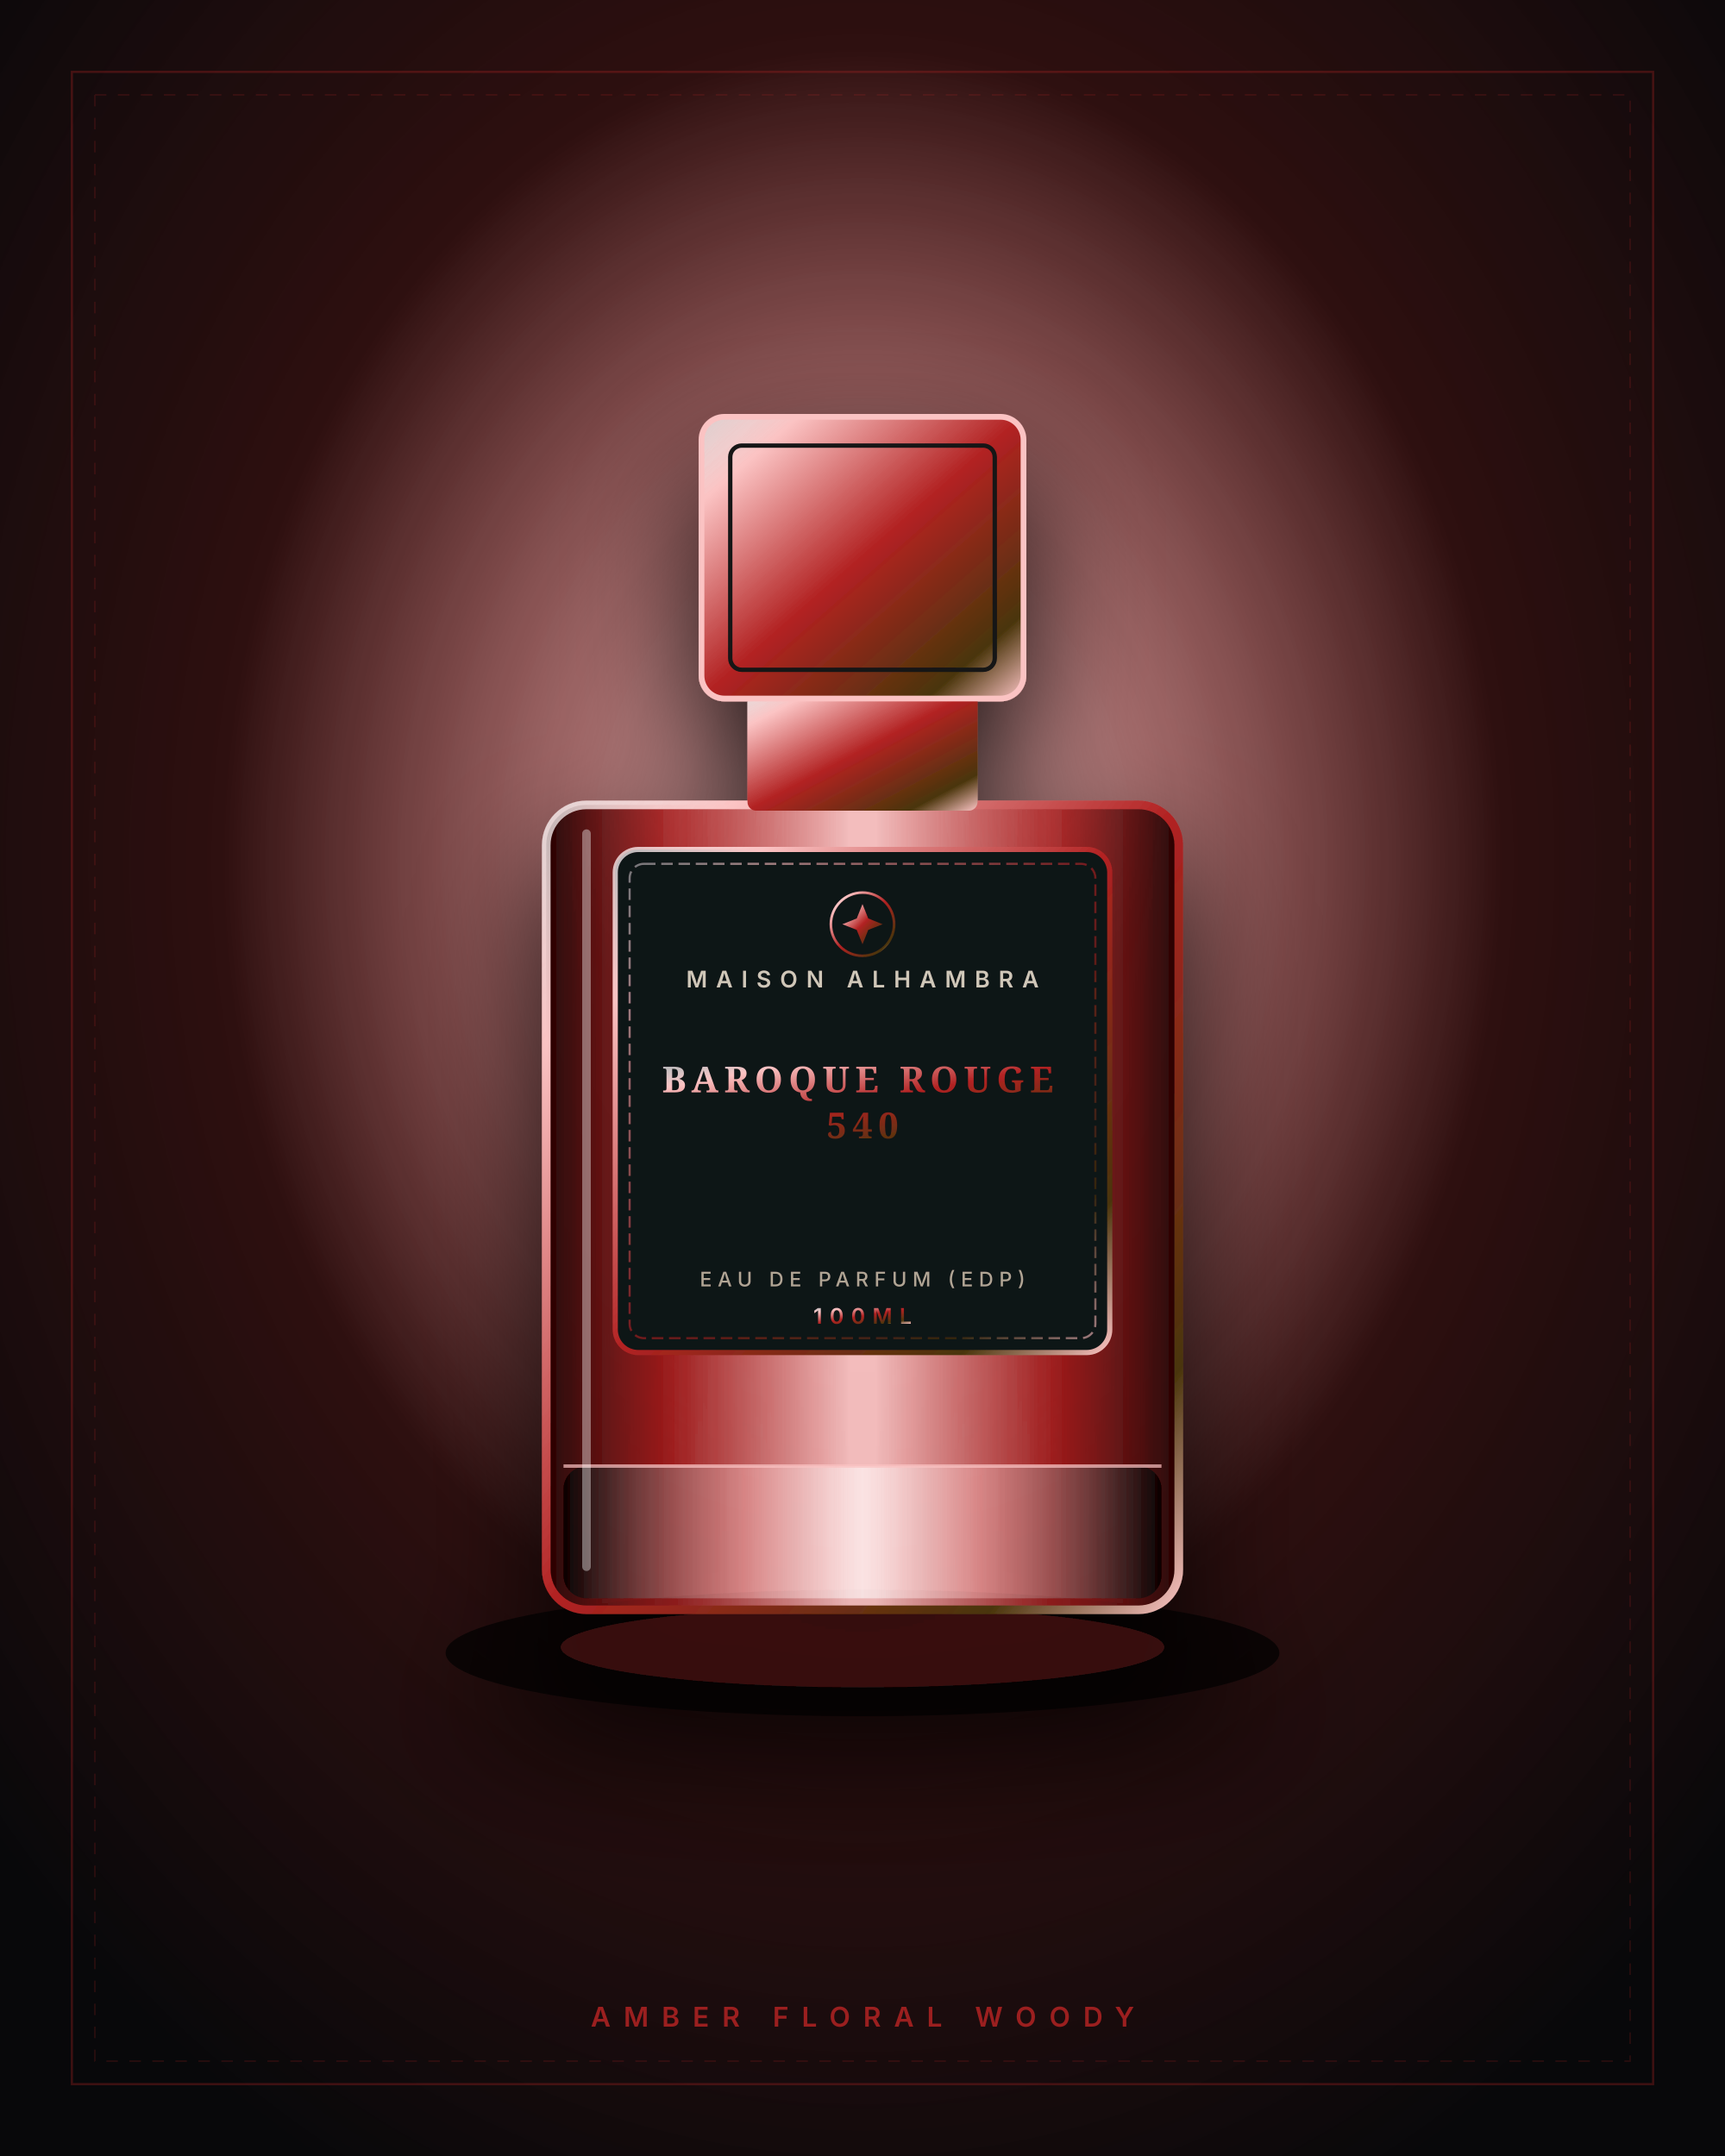
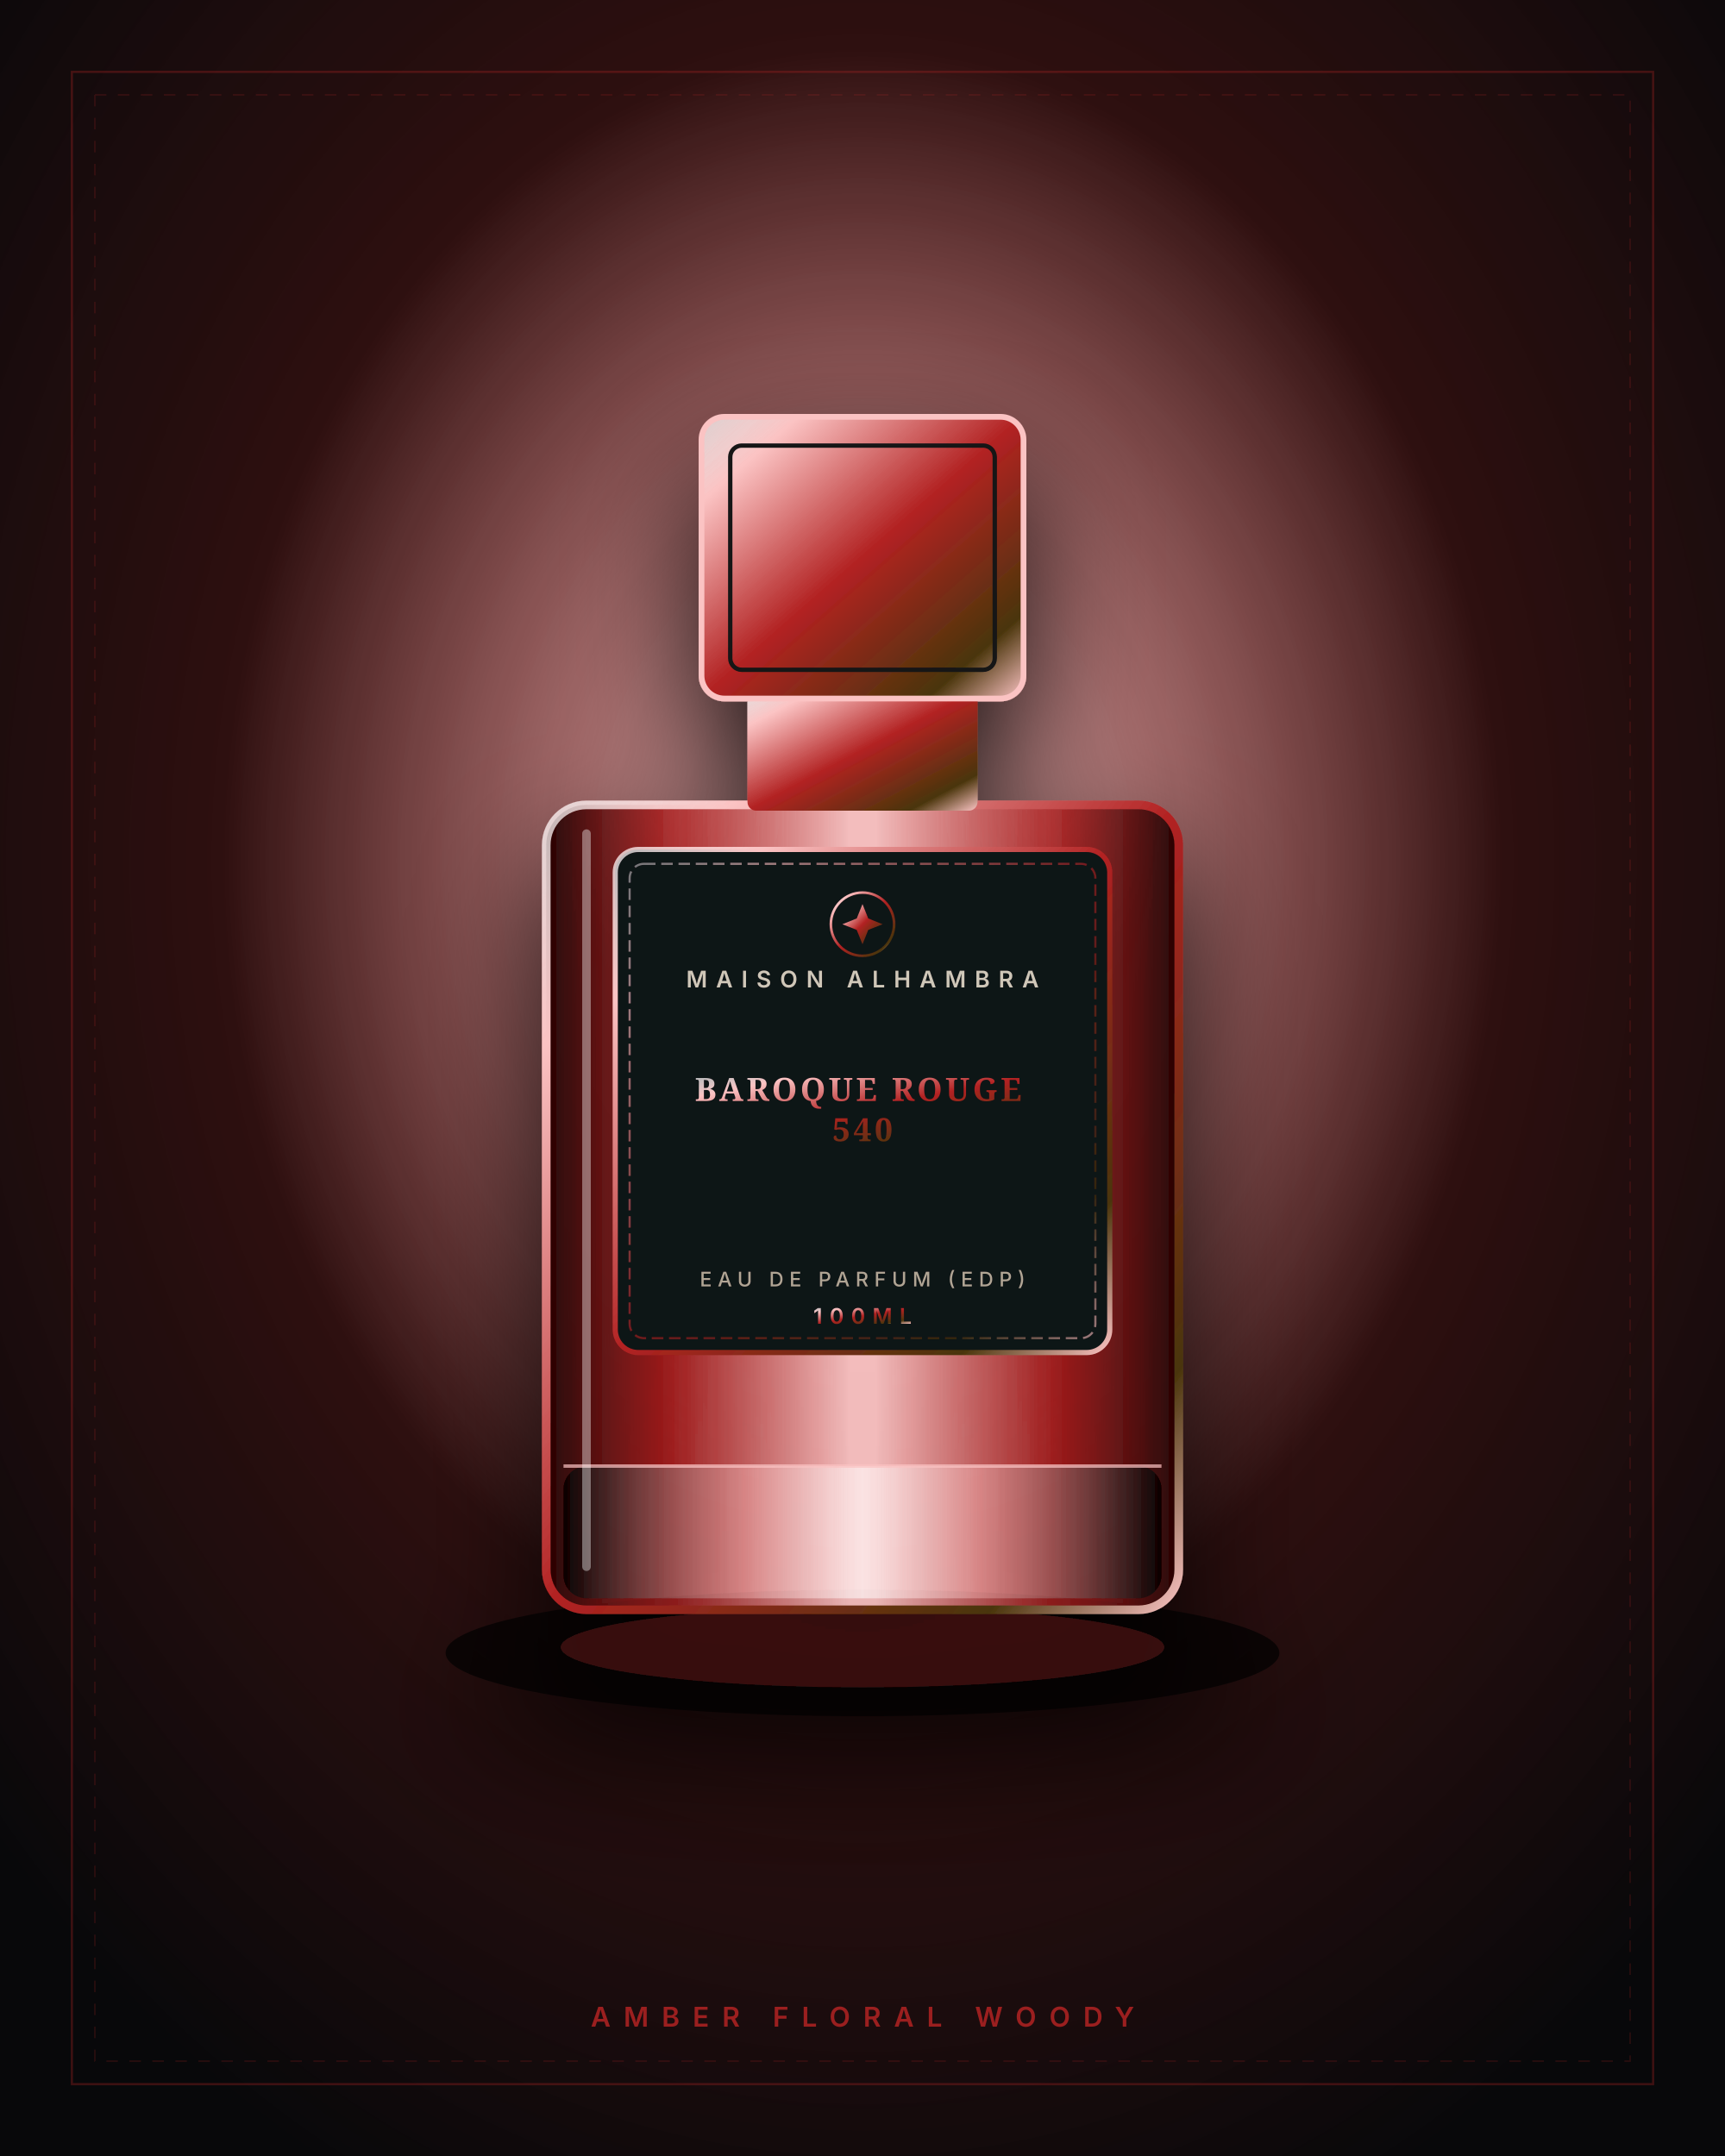
<svg xmlns="http://www.w3.org/2000/svg" viewBox="0 0 600 750" width="600" height="750">
  <defs>
    <radialGradient id="ambG" cx="50%" cy="40%" r="68%">
      <stop offset="0%" stop-color="#b22222" stop-opacity="0.32" />
      <stop offset="55%" stop-color="#240404" stop-opacity="0.95" />
      <stop offset="100%" stop-color="#08080a" />
    </radialGradient>
    <linearGradient id="metalG" x1="0%" y1="0%" x2="100%" y2="100%">
      <stop offset="0%" stop-color="#ffffff" stop-opacity="0.7" />
      <stop offset="15%" stop-color="#fbc3c3" />
      <stop offset="50%" stop-color="#b22222" />
      <stop offset="85%" stop-color="#4a350b" />
      <stop offset="100%" stop-color="#fbc3c3" />
    </linearGradient>
    <linearGradient id="bodyG" x1="0%" y1="0%" x2="100%" y2="0%">
      <stop offset="0%" stop-color="#240404" />
      <stop offset="20%" stop-color="#b22222" stop-opacity="0.75" />
      <stop offset="48%" stop-color="#fbc3c3" stop-opacity="0.92" />
      <stop offset="52%" stop-color="#fbc3c3" stop-opacity="0.92" />
      <stop offset="80%" stop-color="#b22222" stop-opacity="0.75" />
      <stop offset="100%" stop-color="#240404" />
    </linearGradient>
    <linearGradient id="baseG" x1="0%" y1="0%" x2="100%" y2="0%">
      <stop offset="0%" stop-color="#000000" stop-opacity="0.8" />
      <stop offset="30%" stop-color="#fbc3c3" stop-opacity="0.4" />
      <stop offset="50%" stop-color="#ffffff" stop-opacity="0.6" />
      <stop offset="70%" stop-color="#fbc3c3" stop-opacity="0.4" />
      <stop offset="100%" stop-color="#000000" stop-opacity="0.8" />
    </linearGradient>
    <filter id="flaconShadow" x="-30%" y="-20%" width="160%" height="150%">
      <feDropShadow dx="0" dy="20" stdDeviation="22" flood-color="#000000" flood-opacity="0.85" />
    </filter>
  </defs>
  <rect width="600" height="750" fill="url(#ambG)" />
  <rect x="25" y="25" width="550" height="700" fill="none" stroke="#b22222" stroke-width="0.75" opacity="0.32" />
  <rect x="33" y="33" width="534" height="684" fill="none" stroke="#b22222" stroke-width="0.5" stroke-dasharray="4,4" opacity="0.2" />
  <g transform="translate(300, 365)" filter="url(#flaconShadow)">
    <ellipse cx="0" cy="210" rx="145" ry="22" fill="#000000" opacity="0.7" />
    <ellipse cx="0" cy="208" rx="105" ry="14" fill="#b22222" opacity="0.25" />
    <rect x="-110" y="-85" width="220" height="280" rx="14" fill="url(#bodyG)" stroke="url(#metalG)" stroke-width="3" />
    <rect x="-104" y="145" width="208" height="46" rx="8" fill="url(#baseG)" opacity="0.95" />
    <line x1="-104" y1="145" x2="104" y2="145" stroke="#fbc3c3" stroke-width="1.2" opacity="0.7" />
    <line x1="-96" y1="-75" x2="-96" y2="180" stroke="#ffffff" stroke-width="3" stroke-linecap="round" opacity="0.38" />
    <rect x="-86.0" y="-69.5" width="172" height="175" rx="8" fill="#111216" stroke="url(#metalG)" stroke-width="1.8" />
    <rect x="-81.0" y="-64.5" width="162" height="165" rx="5" fill="none" stroke="url(#metalG)" stroke-width="0.75" stroke-dasharray="4,2" opacity="0.6" />
    <g transform="translate(0, -43.5)">
      <circle cx="0" cy="0" r="11" fill="none" stroke="url(#metalG)" stroke-width="0.9" />
      <polygon points="0,-7 2,-2 7,0 2,2 0,7 -2,2 -7,0 -2,-2" fill="url(#metalG)" />
    </g>
    <text x="0" y="-21.5" font-family="'Inter', -apple-system, sans-serif" font-size="8" font-weight="600" letter-spacing="3" fill="#cfc7b8" text-anchor="middle">MAISON ALHAMBRA</text>
    <line x1="-66.0" y1="-13.5" x2="66.0" y2="-13.5" stroke="url(#metalG)" stroke-width="0.6" opacity="0.5" />
-     <text x="0" y="15" font-family="'Cinzel', 'Playfair Display', 'Georgia', serif" font-size="12.5" font-weight="700" letter-spacing="2" fill="url(#metalG)" text-anchor="middle">
+     <text x="0" y="18.0" font-family="'Cinzel', 'Playfair Display', 'Georgia', serif" font-size="11.2" font-weight="700" letter-spacing="1.1" fill="url(#metalG)" text-anchor="middle">
      <tspan x="0" dy="0">BAROQUE ROUGE</tspan>
-       <tspan x="0" dy="16">540</tspan>
+       <tspan x="0" dy="14">540</tspan>
    </text>
    <line x1="-62.0" y1="67.5" x2="62.0" y2="67.5" stroke="url(#metalG)" stroke-width="0.6" opacity="0.5" />
    <text x="0" y="82.5" font-family="'Inter', -apple-system, sans-serif" font-size="7" font-weight="500" letter-spacing="2" fill="#b0a594" text-anchor="middle">EAU DE PARFUM (EDP)</text>
    <text x="0" y="95.5" font-family="'Inter', -apple-system, sans-serif" font-size="7.5" font-weight="600" letter-spacing="2.5" fill="url(#metalG)" text-anchor="middle">100ML</text>
    <rect x="-40" y="-125" width="80" height="42" rx="3" fill="url(#metalG)" />
    <rect x="-56" y="-220" width="112" height="98" rx="8" fill="url(#metalG)" stroke="#fbc3c3" stroke-width="2" />
    <rect x="-46" y="-210" width="92" height="78" rx="4" fill="none" stroke="#121316" stroke-width="1.5" />
  </g>
  <text x="300" y="705" font-family="'Inter', -apple-system, sans-serif" font-size="9.5" font-weight="600" letter-spacing="4.5" fill="#b22222" opacity="0.85" text-anchor="middle">AMBER FLORAL WOODY</text>
</svg>
